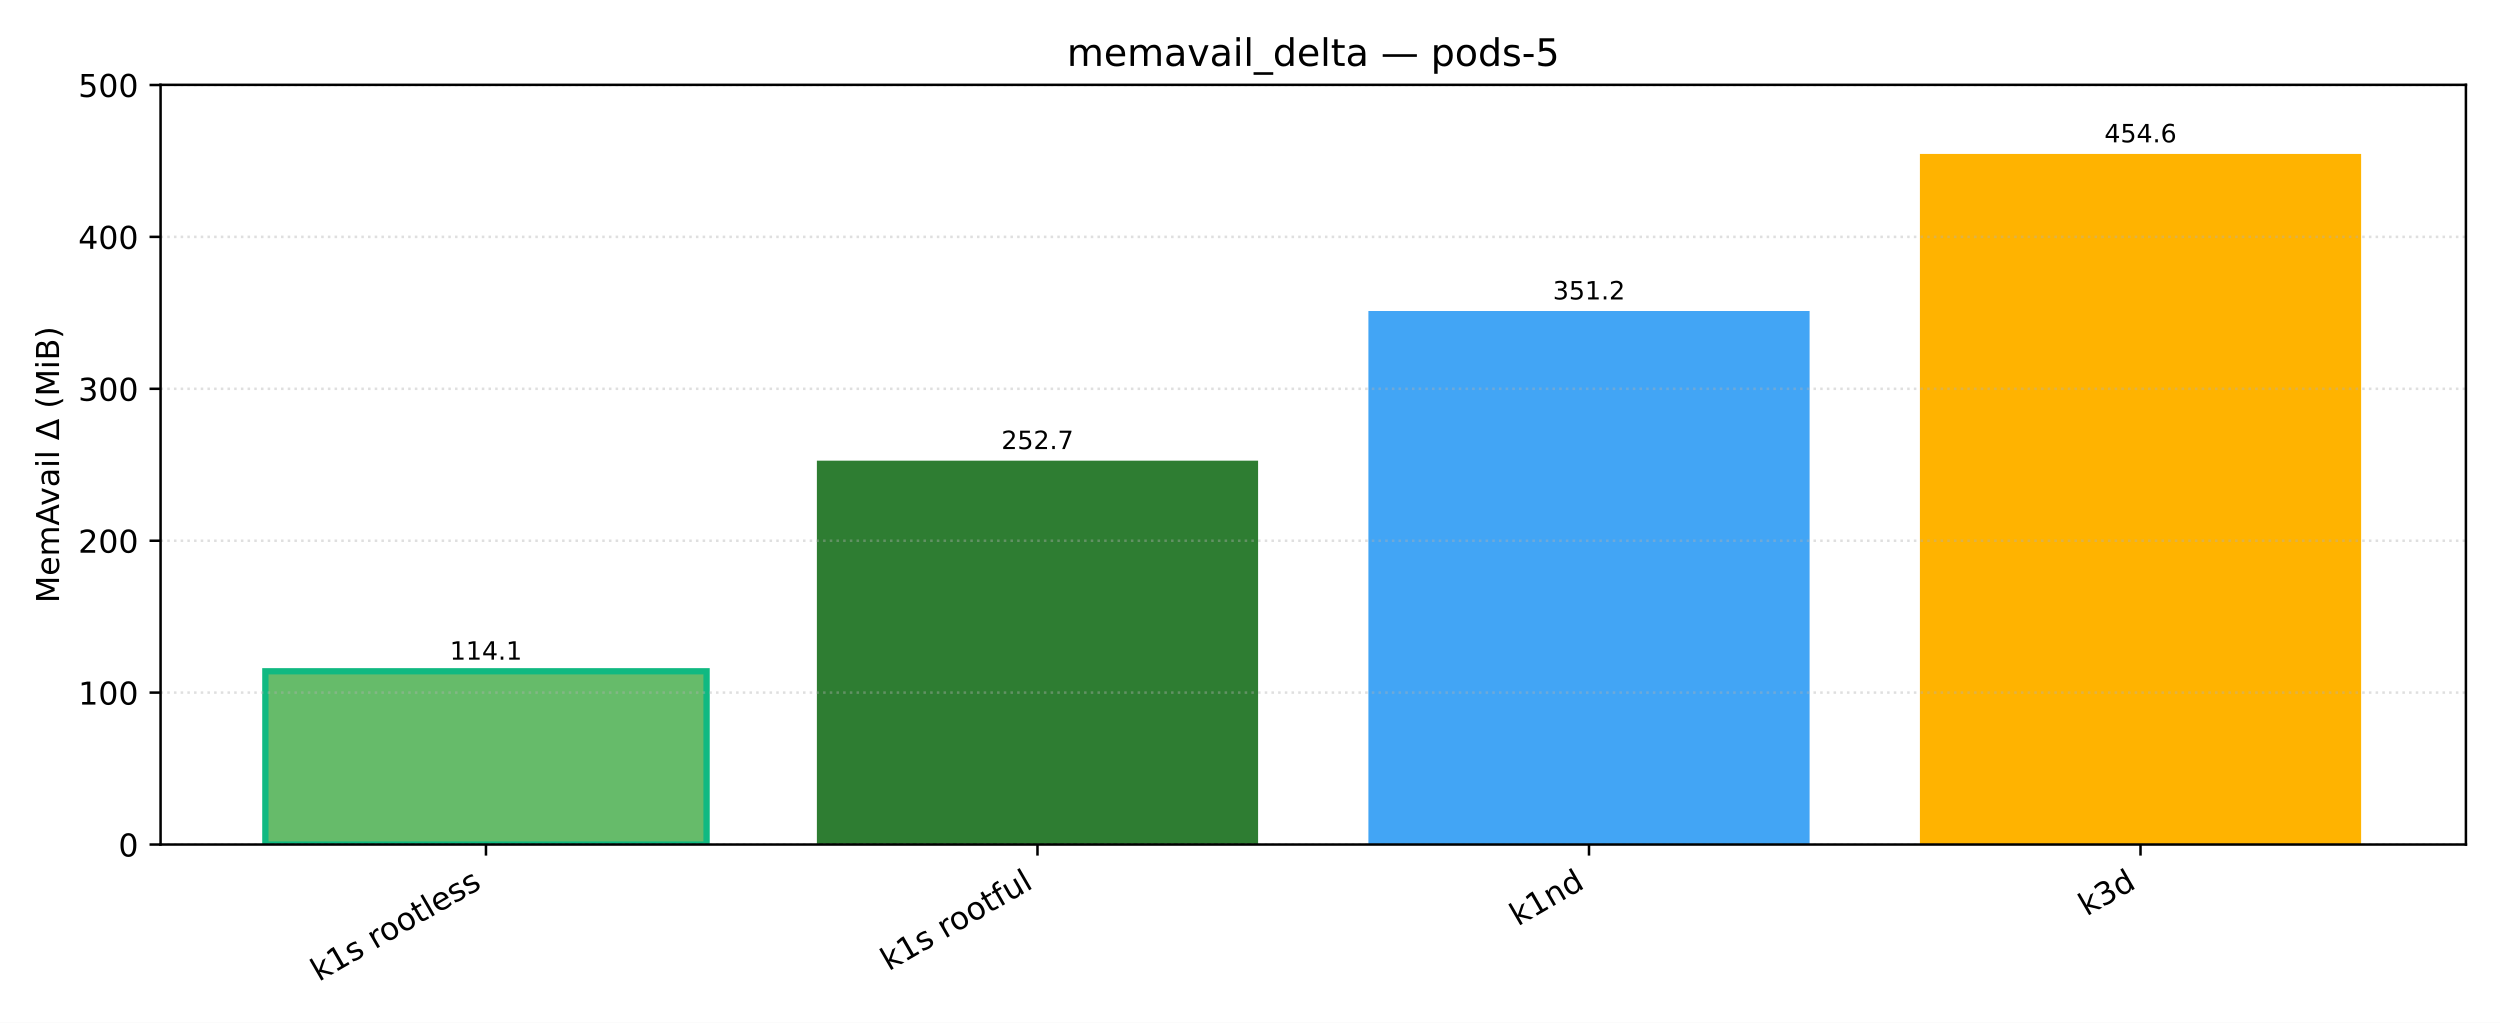
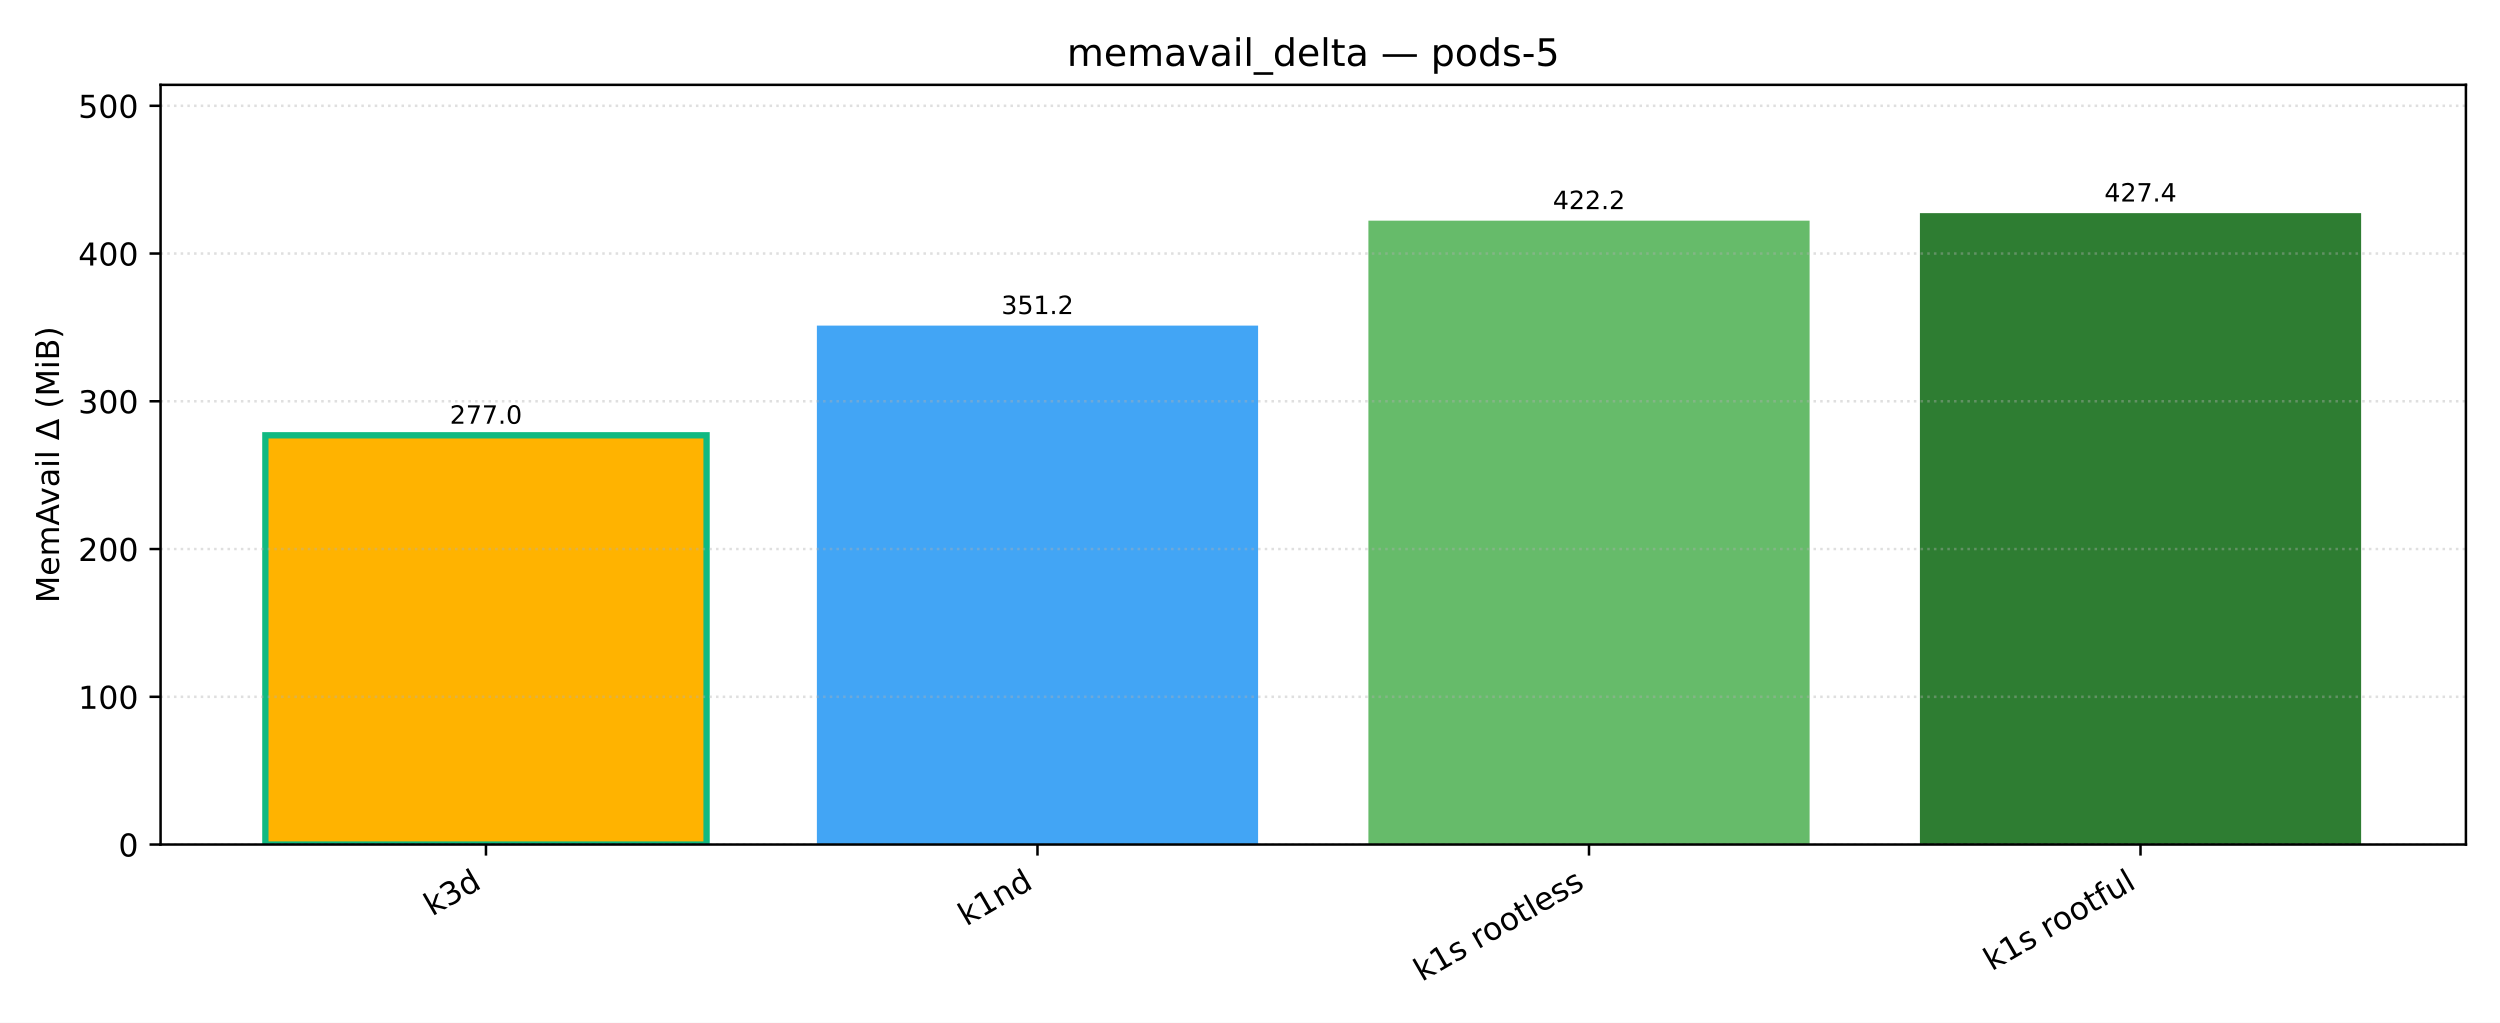
<svg xmlns="http://www.w3.org/2000/svg" xmlns:xlink="http://www.w3.org/1999/xlink" width="792pt" height="324pt" viewBox="0 0 792 324" version="1.1">
  <defs>
    <style type="text/css">*{stroke-linejoin: round; stroke-linecap: butt}</style>
  </defs>
  <g id="figure_1">
    <g id="patch_1">
      <path d="M 0 324  L 792 324  L 792 0  L 0 0  z " style="fill: #ffffff" />
    </g>
    <g id="axes_1">
      <g id="patch_2">
        <path d="M 50.87 267.545  L 781.2 267.545  L 781.2 26.88  L 50.87 26.88  z " style="fill: #ffffff" />
      </g>
      <g id="patch_3">
-         <path d="M 84.067 267.545  L 223.843 267.545  L 223.843 212.656  L 84.067 212.656  z " clip-path="url(#pc97c4323e6)" style="fill: #66bb6a; stroke: #10b981; stroke-width: 2; stroke-linejoin: miter" />
+         <path d="M 84.067 267.545  L 223.843 267.545  L 223.843 137.908  L 84.067 137.908  z " clip-path="url(#p4697315599)" style="fill: #ffb300; stroke: #10b981; stroke-width: 2; stroke-linejoin: miter" />
      </g>
      <g id="patch_4">
-         <path d="M 258.787 267.545  L 398.563 267.545  L 398.563 145.934  L 258.787 145.934  z " clip-path="url(#pc97c4323e6)" style="fill: #2e7d32" />
+         <path d="M 258.787 267.545  L 398.563 267.545  L 398.563 103.159  L 258.787 103.159  z " clip-path="url(#p4697315599)" style="fill: #42a5f5" />
      </g>
      <g id="patch_5">
-         <path d="M 433.507 267.545  L 573.283 267.545  L 573.283 98.528  L 433.507 98.528  z " clip-path="url(#pc97c4323e6)" style="fill: #42a5f5" />
+         <path d="M 433.507 267.545  L 573.283 267.545  L 573.283 69.912  L 433.507 69.912  z " clip-path="url(#p4697315599)" style="fill: #66bb6a" />
      </g>
      <g id="patch_6">
-         <path d="M 608.227 267.545  L 748.003 267.545  L 748.003 48.759  L 608.227 48.759  z " clip-path="url(#pc97c4323e6)" style="fill: #ffb300" />
+         <path d="M 608.227 267.545  L 748.003 267.545  L 748.003 67.521  L 608.227 67.521  z " clip-path="url(#p4697315599)" style="fill: #2e7d32" />
      </g>
      <g id="matplotlib.axis_1">
        <g id="xtick_1">
          <g id="line2d_1">
            <defs>
-               <path id="m70a2d1ba55" d="M 0 0  L 0 3.5  " style="stroke: #000000; stroke-width: 0.8" />
+               <path id="md53217a50c" d="M 0 0  L 0 3.5  " style="stroke: #000000; stroke-width: 0.8" />
            </defs>
            <g>
-               <use xlink:href="#m70a2d1ba55" x="153.955" y="267.545" style="stroke: #000000; stroke-width: 0.8" />
+               <use xlink:href="#md53217a50c" x="153.955" y="267.545" style="stroke: #000000; stroke-width: 0.8" />
            </g>
          </g>
          <g id="text_1">
-             <g transform="translate(101.0103 311.0931) rotate(-30) scale(0.1 -0.1)">
+             <g transform="translate(136.8922 290.3767) rotate(-30) scale(0.1 -0.1)">
              <defs>
                <path id="DejaVuSans-6b" d="M 581 4863  L 1159 4863  L 1159 1991  L 2875 3500  L 3609 3500  L 1753 1863  L 3688 0  L 2938 0  L 1159 1709  L 1159 0  L 581 0  L 581 4863  z " transform="scale(0.015625)" />
+                 <path id="DejaVuSans-33" d="M 2597 2516  Q 3050 2419 3304 2112  Q 3559 1806 3559 1356  Q 3559 666 3084 287  Q 2609 -91 1734 -91  Q 1441 -91 1130 -33  Q 819 25 488 141  L 488 750  Q 750 597 1062 519  Q 1375 441 1716 441  Q 2309 441 2620 675  Q 2931 909 2931 1356  Q 2931 1769 2642 2001  Q 2353 2234 1838 2234  L 1294 2234  L 1294 2753  L 1863 2753  Q 2328 2753 2575 2939  Q 2822 3125 2822 3475  Q 2822 3834 2567 4026  Q 2313 4219 1838 4219  Q 1578 4219 1281 4162  Q 984 4106 628 3988  L 628 4550  Q 988 4650 1302 4700  Q 1616 4750 1894 4750  Q 2613 4750 3031 4423  Q 3450 4097 3450 3541  Q 3450 3153 3228 2886  Q 3006 2619 2597 2516  z " transform="scale(0.015625)" />
+                 <path id="DejaVuSans-64" d="M 2906 2969  L 2906 4863  L 3481 4863  L 3481 0  L 2906 0  L 2906 525  Q 2725 213 2448 61  Q 2172 -91 1784 -91  Q 1150 -91 751 415  Q 353 922 353 1747  Q 353 2572 751 3078  Q 1150 3584 1784 3584  Q 2172 3584 2448 3432  Q 2725 3281 2906 2969  z M 947 1747  Q 947 1113 1208 752  Q 1469 391 1925 391  Q 2381 391 2643 752  Q 2906 1113 2906 1747  Q 2906 2381 2643 2742  Q 2381 3103 1925 3103  Q 1469 3103 1208 2742  Q 947 2381 947 1747  z " transform="scale(0.015625)" />
+               </defs>
+               <use xlink:href="#DejaVuSans-6b" />
+               <use xlink:href="#DejaVuSans-33" transform="translate(57.91016 0)" />
+               <use xlink:href="#DejaVuSans-64" transform="translate(121.5332 0)" />
+             </g>
+           </g>
+         </g>
+         <g id="xtick_2">
+           <g id="line2d_2">
+             <g>
+               <use xlink:href="#md53217a50c" x="328.675" y="267.545" style="stroke: #000000; stroke-width: 0.8" />
+             </g>
+           </g>
+           <g id="text_2">
+             <g transform="translate(306.1238 293.5454) rotate(-30) scale(0.1 -0.1)">
+               <defs>
                <path id="DejaVuSans-31" d="M 794 531  L 1825 531  L 1825 4091  L 703 3866  L 703 4441  L 1819 4666  L 2450 4666  L 2450 531  L 3481 531  L 3481 0  L 794 0  L 794 531  z " transform="scale(0.015625)" />
+                 <path id="DejaVuSans-6e" d="M 3513 2113  L 3513 0  L 2938 0  L 2938 2094  Q 2938 2591 2744 2837  Q 2550 3084 2163 3084  Q 1697 3084 1428 2787  Q 1159 2491 1159 1978  L 1159 0  L 581 0  L 581 3500  L 1159 3500  L 1159 2956  Q 1366 3272 1645 3428  Q 1925 3584 2291 3584  Q 2894 3584 3203 3211  Q 3513 2838 3513 2113  z " transform="scale(0.015625)" />
+               </defs>
+               <use xlink:href="#DejaVuSans-6b" />
+               <use xlink:href="#DejaVuSans-31" transform="translate(57.91016 0)" />
+               <use xlink:href="#DejaVuSans-6e" transform="translate(121.5332 0)" />
+               <use xlink:href="#DejaVuSans-64" transform="translate(184.9121 0)" />
+             </g>
+           </g>
+         </g>
+         <g id="xtick_3">
+           <g id="line2d_3">
+             <g>
+               <use xlink:href="#md53217a50c" x="503.395" y="267.545" style="stroke: #000000; stroke-width: 0.8" />
+             </g>
+           </g>
+           <g id="text_3">
+             <g transform="translate(450.4505 311.0931) rotate(-30) scale(0.1 -0.1)">
+               <defs>
                <path id="DejaVuSans-73" d="M 2834 3397  L 2834 2853  Q 2591 2978 2328 3040  Q 2066 3103 1784 3103  Q 1356 3103 1142 2972  Q 928 2841 928 2578  Q 928 2378 1081 2264  Q 1234 2150 1697 2047  L 1894 2003  Q 2506 1872 2764 1633  Q 3022 1394 3022 966  Q 3022 478 2636 193  Q 2250 -91 1575 -91  Q 1294 -91 989 -36  Q 684 19 347 128  L 347 722  Q 666 556 975 473  Q 1284 391 1588 391  Q 1994 391 2212 530  Q 2431 669 2431 922  Q 2431 1156 2273 1281  Q 2116 1406 1581 1522  L 1381 1569  Q 847 1681 609 1914  Q 372 2147 372 2553  Q 372 3047 722 3315  Q 1072 3584 1716 3584  Q 2034 3584 2315 3537  Q 2597 3491 2834 3397  z " transform="scale(0.015625)" />
                <path id="DejaVuSans-20" transform="scale(0.015625)" />
                <path id="DejaVuSans-72" d="M 2631 2963  Q 2534 3019 2420 3045  Q 2306 3072 2169 3072  Q 1681 3072 1420 2755  Q 1159 2438 1159 1844  L 1159 0  L 581 0  L 581 3500  L 1159 3500  L 1159 2956  Q 1341 3275 1631 3429  Q 1922 3584 2338 3584  Q 2397 3584 2469 3576  Q 2541 3569 2628 3553  L 2631 2963  z " transform="scale(0.015625)" />
                <path id="DejaVuSans-6f" d="M 1959 3097  Q 1497 3097 1228 2736  Q 959 2375 959 1747  Q 959 1119 1226 758  Q 1494 397 1959 397  Q 2419 397 2687 759  Q 2956 1122 2956 1747  Q 2956 2369 2687 2733  Q 2419 3097 1959 3097  z M 1959 3584  Q 2709 3584 3137 3096  Q 3566 2609 3566 1747  Q 3566 888 3137 398  Q 2709 -91 1959 -91  Q 1206 -91 779 398  Q 353 888 353 1747  Q 353 2609 779 3096  Q 1206 3584 1959 3584  z " transform="scale(0.015625)" />
                <path id="DejaVuSans-74" d="M 1172 4494  L 1172 3500  L 2356 3500  L 2356 3053  L 1172 3053  L 1172 1153  Q 1172 725 1289 603  Q 1406 481 1766 481  L 2356 481  L 2356 0  L 1766 0  Q 1100 0 847 248  Q 594 497 594 1153  L 594 3053  L 172 3053  L 172 3500  L 594 3500  L 594 4494  L 1172 4494  z " transform="scale(0.015625)" />
                <path id="DejaVuSans-6c" d="M 603 4863  L 1178 4863  L 1178 0  L 603 0  L 603 4863  z " transform="scale(0.015625)" />
                <path id="DejaVuSans-65" d="M 3597 1894  L 3597 1613  L 953 1613  Q 991 1019 1311 708  Q 1631 397 2203 397  Q 2534 397 2845 478  Q 3156 559 3463 722  L 3463 178  Q 3153 47 2828 -22  Q 2503 -91 2169 -91  Q 1331 -91 842 396  Q 353 884 353 1716  Q 353 2575 817 3079  Q 1281 3584 2069 3584  Q 2775 3584 3186 3129  Q 3597 2675 3597 1894  z M 3022 2063  Q 3016 2534 2758 2815  Q 2500 3097 2075 3097  Q 1594 3097 1305 2825  Q 1016 2553 972 2059  L 3022 2063  z " transform="scale(0.015625)" />
              </defs>
              <use xlink:href="#DejaVuSans-6b" />
              <use xlink:href="#DejaVuSans-31" transform="translate(57.91016 0)" />
              <use xlink:href="#DejaVuSans-73" transform="translate(121.5332 0)" />
              <use xlink:href="#DejaVuSans-20" transform="translate(173.6328 0)" />
              <use xlink:href="#DejaVuSans-72" transform="translate(205.4199 0)" />
              <use xlink:href="#DejaVuSans-6f" transform="translate(244.2832 0)" />
              <use xlink:href="#DejaVuSans-6f" transform="translate(305.4648 0)" />
              <use xlink:href="#DejaVuSans-74" transform="translate(366.6465 0)" />
              <use xlink:href="#DejaVuSans-6c" transform="translate(405.8555 0)" />
              <use xlink:href="#DejaVuSans-65" transform="translate(433.6387 0)" />
              <use xlink:href="#DejaVuSans-73" transform="translate(495.1621 0)" />
              <use xlink:href="#DejaVuSans-73" transform="translate(547.2617 0)" />
            </g>
          </g>
        </g>
-         <g id="xtick_2">
-           <g id="line2d_2">
-             <g>
-               <use xlink:href="#m70a2d1ba55" x="328.675" y="267.545" style="stroke: #000000; stroke-width: 0.8" />
-             </g>
-           </g>
-           <g id="text_2">
-             <g transform="translate(281.545 307.7361) rotate(-30) scale(0.1 -0.1)">
+         <g id="xtick_4">
+           <g id="line2d_4">
+             <g>
+               <use xlink:href="#md53217a50c" x="678.115" y="267.545" style="stroke: #000000; stroke-width: 0.8" />
+             </g>
+           </g>
+           <g id="text_4">
+             <g transform="translate(630.9852 307.7361) rotate(-30) scale(0.1 -0.1)">
              <defs>
                <path id="DejaVuSans-66" d="M 2375 4863  L 2375 4384  L 1825 4384  Q 1516 4384 1395 4259  Q 1275 4134 1275 3809  L 1275 3500  L 2222 3500  L 2222 3053  L 1275 3053  L 1275 0  L 697 0  L 697 3053  L 147 3053  L 147 3500  L 697 3500  L 697 3744  Q 697 4328 969 4595  Q 1241 4863 1831 4863  L 2375 4863  z " transform="scale(0.015625)" />
                <path id="DejaVuSans-75" d="M 544 1381  L 544 3500  L 1119 3500  L 1119 1403  Q 1119 906 1312 657  Q 1506 409 1894 409  Q 2359 409 2629 706  Q 2900 1003 2900 1516  L 2900 3500  L 3475 3500  L 3475 0  L 2900 0  L 2900 538  Q 2691 219 2414 64  Q 2138 -91 1772 -91  Q 1169 -91 856 284  Q 544 659 544 1381  z M 1991 3584  L 1991 3584  z " transform="scale(0.015625)" />
              </defs>
              <use xlink:href="#DejaVuSans-6b" />
              <use xlink:href="#DejaVuSans-31" transform="translate(57.91016 0)" />
              <use xlink:href="#DejaVuSans-73" transform="translate(121.5332 0)" />
              <use xlink:href="#DejaVuSans-20" transform="translate(173.6328 0)" />
              <use xlink:href="#DejaVuSans-72" transform="translate(205.4199 0)" />
              <use xlink:href="#DejaVuSans-6f" transform="translate(244.2832 0)" />
              <use xlink:href="#DejaVuSans-6f" transform="translate(305.4648 0)" />
              <use xlink:href="#DejaVuSans-74" transform="translate(366.6465 0)" />
              <use xlink:href="#DejaVuSans-66" transform="translate(405.8555 0)" />
              <use xlink:href="#DejaVuSans-75" transform="translate(441.0605 0)" />
              <use xlink:href="#DejaVuSans-6c" transform="translate(504.4395 0)" />
            </g>
          </g>
        </g>
-         <g id="xtick_3">
-           <g id="line2d_3">
-             <g>
-               <use xlink:href="#m70a2d1ba55" x="503.395" y="267.545" style="stroke: #000000; stroke-width: 0.8" />
-             </g>
-           </g>
-           <g id="text_3">
-             <g transform="translate(480.8439 293.5454) rotate(-30) scale(0.1 -0.1)">
-               <defs>
-                 <path id="DejaVuSans-6e" d="M 3513 2113  L 3513 0  L 2938 0  L 2938 2094  Q 2938 2591 2744 2837  Q 2550 3084 2163 3084  Q 1697 3084 1428 2787  Q 1159 2491 1159 1978  L 1159 0  L 581 0  L 581 3500  L 1159 3500  L 1159 2956  Q 1366 3272 1645 3428  Q 1925 3584 2291 3584  Q 2894 3584 3203 3211  Q 3513 2838 3513 2113  z " transform="scale(0.015625)" />
-                 <path id="DejaVuSans-64" d="M 2906 2969  L 2906 4863  L 3481 4863  L 3481 0  L 2906 0  L 2906 525  Q 2725 213 2448 61  Q 2172 -91 1784 -91  Q 1150 -91 751 415  Q 353 922 353 1747  Q 353 2572 751 3078  Q 1150 3584 1784 3584  Q 2172 3584 2448 3432  Q 2725 3281 2906 2969  z M 947 1747  Q 947 1113 1208 752  Q 1469 391 1925 391  Q 2381 391 2643 752  Q 2906 1113 2906 1747  Q 2906 2381 2643 2742  Q 2381 3103 1925 3103  Q 1469 3103 1208 2742  Q 947 2381 947 1747  z " transform="scale(0.015625)" />
-               </defs>
-               <use xlink:href="#DejaVuSans-6b" />
-               <use xlink:href="#DejaVuSans-31" transform="translate(57.91016 0)" />
-               <use xlink:href="#DejaVuSans-6e" transform="translate(121.5332 0)" />
-               <use xlink:href="#DejaVuSans-64" transform="translate(184.9121 0)" />
-             </g>
-           </g>
-         </g>
-         <g id="xtick_4">
-           <g id="line2d_4">
-             <g>
-               <use xlink:href="#m70a2d1ba55" x="678.115" y="267.545" style="stroke: #000000; stroke-width: 0.8" />
-             </g>
-           </g>
-           <g id="text_4">
-             <g transform="translate(661.0525 290.3767) rotate(-30) scale(0.1 -0.1)">
-               <defs>
-                 <path id="DejaVuSans-33" d="M 2597 2516  Q 3050 2419 3304 2112  Q 3559 1806 3559 1356  Q 3559 666 3084 287  Q 2609 -91 1734 -91  Q 1441 -91 1130 -33  Q 819 25 488 141  L 488 750  Q 750 597 1062 519  Q 1375 441 1716 441  Q 2309 441 2620 675  Q 2931 909 2931 1356  Q 2931 1769 2642 2001  Q 2353 2234 1838 2234  L 1294 2234  L 1294 2753  L 1863 2753  Q 2328 2753 2575 2939  Q 2822 3125 2822 3475  Q 2822 3834 2567 4026  Q 2313 4219 1838 4219  Q 1578 4219 1281 4162  Q 984 4106 628 3988  L 628 4550  Q 988 4650 1302 4700  Q 1616 4750 1894 4750  Q 2613 4750 3031 4423  Q 3450 4097 3450 3541  Q 3450 3153 3228 2886  Q 3006 2619 2597 2516  z " transform="scale(0.015625)" />
-               </defs>
-               <use xlink:href="#DejaVuSans-6b" />
-               <use xlink:href="#DejaVuSans-33" transform="translate(57.91016 0)" />
-               <use xlink:href="#DejaVuSans-64" transform="translate(121.5332 0)" />
-             </g>
-           </g>
-         </g>
      </g>
      <g id="matplotlib.axis_2">
        <g id="ytick_1">
          <g id="line2d_5">
-             <path d="M 50.87 267.545  L 781.2 267.545  " clip-path="url(#pc97c4323e6)" style="fill: none; stroke-dasharray: 0.8,1.32; stroke-dashoffset: 0; stroke: #b0b0b0; stroke-opacity: 0.4; stroke-width: 0.8" />
+             <path d="M 50.87 267.545  L 781.2 267.545  " clip-path="url(#p4697315599)" style="fill: none; stroke-dasharray: 0.8,1.32; stroke-dashoffset: 0; stroke: #b0b0b0; stroke-opacity: 0.4; stroke-width: 0.8" />
          </g>
          <g id="line2d_6">
            <defs>
-               <path id="m7a9dd2c781" d="M 0 0  L -3.5 0  " style="stroke: #000000; stroke-width: 0.8" />
+               <path id="mef6468d40b" d="M 0 0  L -3.5 0  " style="stroke: #000000; stroke-width: 0.8" />
            </defs>
            <g>
-               <use xlink:href="#m7a9dd2c781" x="50.87" y="267.545" style="stroke: #000000; stroke-width: 0.8" />
+               <use xlink:href="#mef6468d40b" x="50.87" y="267.545" style="stroke: #000000; stroke-width: 0.8" />
            </g>
          </g>
          <g id="text_5">
            <g transform="translate(37.5075 271.3447) scale(0.1 -0.1)">
              <defs>
                <path id="DejaVuSans-30" d="M 2034 4250  Q 1547 4250 1301 3770  Q 1056 3291 1056 2328  Q 1056 1369 1301 889  Q 1547 409 2034 409  Q 2525 409 2770 889  Q 3016 1369 3016 2328  Q 3016 3291 2770 3770  Q 2525 4250 2034 4250  z M 2034 4750  Q 2819 4750 3233 4129  Q 3647 3509 3647 2328  Q 3647 1150 3233 529  Q 2819 -91 2034 -91  Q 1250 -91 836 529  Q 422 1150 422 2328  Q 422 3509 836 4129  Q 1250 4750 2034 4750  z " transform="scale(0.015625)" />
              </defs>
              <use xlink:href="#DejaVuSans-30" />
            </g>
          </g>
        </g>
        <g id="ytick_2">
          <g id="line2d_7">
-             <path d="M 50.87 219.421  L 781.2 219.421  " clip-path="url(#pc97c4323e6)" style="fill: none; stroke-dasharray: 0.8,1.32; stroke-dashoffset: 0; stroke: #b0b0b0; stroke-opacity: 0.4; stroke-width: 0.8" />
+             <path d="M 50.87 220.74  L 781.2 220.74  " clip-path="url(#p4697315599)" style="fill: none; stroke-dasharray: 0.8,1.32; stroke-dashoffset: 0; stroke: #b0b0b0; stroke-opacity: 0.4; stroke-width: 0.8" />
          </g>
          <g id="line2d_8">
            <g>
-               <use xlink:href="#m7a9dd2c781" x="50.87" y="219.421" style="stroke: #000000; stroke-width: 0.8" />
+               <use xlink:href="#mef6468d40b" x="50.87" y="220.74" style="stroke: #000000; stroke-width: 0.8" />
            </g>
          </g>
          <g id="text_6">
-             <g transform="translate(24.7825 223.2204) scale(0.1 -0.1)">
+             <g transform="translate(24.7825 224.539) scale(0.1 -0.1)">
              <use xlink:href="#DejaVuSans-31" />
              <use xlink:href="#DejaVuSans-30" transform="translate(63.62305 0)" />
              <use xlink:href="#DejaVuSans-30" transform="translate(127.2461 0)" />
            </g>
          </g>
        </g>
        <g id="ytick_3">
          <g id="line2d_9">
-             <path d="M 50.87 171.297  L 781.2 171.297  " clip-path="url(#pc97c4323e6)" style="fill: none; stroke-dasharray: 0.8,1.32; stroke-dashoffset: 0; stroke: #b0b0b0; stroke-opacity: 0.4; stroke-width: 0.8" />
+             <path d="M 50.87 173.934  L 781.2 173.934  " clip-path="url(#p4697315599)" style="fill: none; stroke-dasharray: 0.8,1.32; stroke-dashoffset: 0; stroke: #b0b0b0; stroke-opacity: 0.4; stroke-width: 0.8" />
          </g>
          <g id="line2d_10">
            <g>
-               <use xlink:href="#m7a9dd2c781" x="50.87" y="171.297" style="stroke: #000000; stroke-width: 0.8" />
+               <use xlink:href="#mef6468d40b" x="50.87" y="173.934" style="stroke: #000000; stroke-width: 0.8" />
            </g>
          </g>
          <g id="text_7">
-             <g transform="translate(24.7825 175.0962) scale(0.1 -0.1)">
+             <g transform="translate(24.7825 177.7333) scale(0.1 -0.1)">
              <defs>
                <path id="DejaVuSans-32" d="M 1228 531  L 3431 531  L 3431 0  L 469 0  L 469 531  Q 828 903 1448 1529  Q 2069 2156 2228 2338  Q 2531 2678 2651 2914  Q 2772 3150 2772 3378  Q 2772 3750 2511 3984  Q 2250 4219 1831 4219  Q 1534 4219 1204 4116  Q 875 4013 500 3803  L 500 4441  Q 881 4594 1212 4672  Q 1544 4750 1819 4750  Q 2544 4750 2975 4387  Q 3406 4025 3406 3419  Q 3406 3131 3298 2873  Q 3191 2616 2906 2266  Q 2828 2175 2409 1742  Q 1991 1309 1228 531  z " transform="scale(0.015625)" />
              </defs>
              <use xlink:href="#DejaVuSans-32" />
              <use xlink:href="#DejaVuSans-30" transform="translate(63.62305 0)" />
              <use xlink:href="#DejaVuSans-30" transform="translate(127.2461 0)" />
            </g>
          </g>
        </g>
        <g id="ytick_4">
          <g id="line2d_11">
-             <path d="M 50.87 123.173  L 781.2 123.173  " clip-path="url(#pc97c4323e6)" style="fill: none; stroke-dasharray: 0.8,1.32; stroke-dashoffset: 0; stroke: #b0b0b0; stroke-opacity: 0.4; stroke-width: 0.8" />
+             <path d="M 50.87 127.128  L 781.2 127.128  " clip-path="url(#p4697315599)" style="fill: none; stroke-dasharray: 0.8,1.32; stroke-dashoffset: 0; stroke: #b0b0b0; stroke-opacity: 0.4; stroke-width: 0.8" />
          </g>
          <g id="line2d_12">
            <g>
-               <use xlink:href="#m7a9dd2c781" x="50.87" y="123.173" style="stroke: #000000; stroke-width: 0.8" />
+               <use xlink:href="#mef6468d40b" x="50.87" y="127.128" style="stroke: #000000; stroke-width: 0.8" />
            </g>
          </g>
          <g id="text_8">
-             <g transform="translate(24.7825 126.9719) scale(0.1 -0.1)">
+             <g transform="translate(24.7825 130.9275) scale(0.1 -0.1)">
              <use xlink:href="#DejaVuSans-33" />
              <use xlink:href="#DejaVuSans-30" transform="translate(63.62305 0)" />
              <use xlink:href="#DejaVuSans-30" transform="translate(127.2461 0)" />
            </g>
          </g>
        </g>
        <g id="ytick_5">
          <g id="line2d_13">
-             <path d="M 50.87 75.048  L 781.2 75.048  " clip-path="url(#pc97c4323e6)" style="fill: none; stroke-dasharray: 0.8,1.32; stroke-dashoffset: 0; stroke: #b0b0b0; stroke-opacity: 0.4; stroke-width: 0.8" />
+             <path d="M 50.87 80.323  L 781.2 80.323  " clip-path="url(#p4697315599)" style="fill: none; stroke-dasharray: 0.8,1.32; stroke-dashoffset: 0; stroke: #b0b0b0; stroke-opacity: 0.4; stroke-width: 0.8" />
          </g>
          <g id="line2d_14">
            <g>
-               <use xlink:href="#m7a9dd2c781" x="50.87" y="75.048" style="stroke: #000000; stroke-width: 0.8" />
+               <use xlink:href="#mef6468d40b" x="50.87" y="80.323" style="stroke: #000000; stroke-width: 0.8" />
            </g>
          </g>
          <g id="text_9">
-             <g transform="translate(24.7825 78.84765) scale(0.1 -0.1)">
+             <g transform="translate(24.7825 84.12183) scale(0.1 -0.1)">
              <defs>
                <path id="DejaVuSans-34" d="M 2419 4116  L 825 1625  L 2419 1625  L 2419 4116  z M 2253 4666  L 3047 4666  L 3047 1625  L 3713 1625  L 3713 1100  L 3047 1100  L 3047 0  L 2419 0  L 2419 1100  L 313 1100  L 313 1709  L 2253 4666  z " transform="scale(0.015625)" />
              </defs>
              <use xlink:href="#DejaVuSans-34" />
              <use xlink:href="#DejaVuSans-30" transform="translate(63.62305 0)" />
              <use xlink:href="#DejaVuSans-30" transform="translate(127.2461 0)" />
            </g>
          </g>
        </g>
        <g id="ytick_6">
          <g id="line2d_15">
-             <path d="M 50.87 26.924  L 781.2 26.924  " clip-path="url(#pc97c4323e6)" style="fill: none; stroke-dasharray: 0.8,1.32; stroke-dashoffset: 0; stroke: #b0b0b0; stroke-opacity: 0.4; stroke-width: 0.8" />
+             <path d="M 50.87 33.517  L 781.2 33.517  " clip-path="url(#p4697315599)" style="fill: none; stroke-dasharray: 0.8,1.32; stroke-dashoffset: 0; stroke: #b0b0b0; stroke-opacity: 0.4; stroke-width: 0.8" />
          </g>
          <g id="line2d_16">
            <g>
-               <use xlink:href="#m7a9dd2c781" x="50.87" y="26.924" style="stroke: #000000; stroke-width: 0.8" />
+               <use xlink:href="#mef6468d40b" x="50.87" y="33.517" style="stroke: #000000; stroke-width: 0.8" />
            </g>
          </g>
          <g id="text_10">
-             <g transform="translate(24.7825 30.7234) scale(0.1 -0.1)">
+             <g transform="translate(24.7825 37.31612) scale(0.1 -0.1)">
              <defs>
                <path id="DejaVuSans-35" d="M 691 4666  L 3169 4666  L 3169 4134  L 1269 4134  L 1269 2991  Q 1406 3038 1543 3061  Q 1681 3084 1819 3084  Q 2600 3084 3056 2656  Q 3513 2228 3513 1497  Q 3513 744 3044 326  Q 2575 -91 1722 -91  Q 1428 -91 1123 -41  Q 819 9 494 109  L 494 744  Q 775 591 1075 516  Q 1375 441 1709 441  Q 2250 441 2565 725  Q 2881 1009 2881 1497  Q 2881 1984 2565 2268  Q 2250 2553 1709 2553  Q 1456 2553 1204 2497  Q 953 2441 691 2322  L 691 4666  z " transform="scale(0.015625)" />
              </defs>
              <use xlink:href="#DejaVuSans-35" />
              <use xlink:href="#DejaVuSans-30" transform="translate(63.62305 0)" />
              <use xlink:href="#DejaVuSans-30" transform="translate(127.2461 0)" />
            </g>
          </g>
        </g>
        <g id="text_11">
          <g transform="translate(18.70281 191.0354) rotate(-90) scale(0.1 -0.1)">
            <defs>
              <path id="DejaVuSans-4d" d="M 628 4666  L 1569 4666  L 2759 1491  L 3956 4666  L 4897 4666  L 4897 0  L 4281 0  L 4281 4097  L 3078 897  L 2444 897  L 1241 4097  L 1241 0  L 628 0  L 628 4666  z " transform="scale(0.015625)" />
              <path id="DejaVuSans-6d" d="M 3328 2828  Q 3544 3216 3844 3400  Q 4144 3584 4550 3584  Q 5097 3584 5394 3201  Q 5691 2819 5691 2113  L 5691 0  L 5113 0  L 5113 2094  Q 5113 2597 4934 2840  Q 4756 3084 4391 3084  Q 3944 3084 3684 2787  Q 3425 2491 3425 1978  L 3425 0  L 2847 0  L 2847 2094  Q 2847 2600 2669 2842  Q 2491 3084 2119 3084  Q 1678 3084 1418 2786  Q 1159 2488 1159 1978  L 1159 0  L 581 0  L 581 3500  L 1159 3500  L 1159 2956  Q 1356 3278 1631 3431  Q 1906 3584 2284 3584  Q 2666 3584 2933 3390  Q 3200 3197 3328 2828  z " transform="scale(0.015625)" />
              <path id="DejaVuSans-41" d="M 2188 4044  L 1331 1722  L 3047 1722  L 2188 4044  z M 1831 4666  L 2547 4666  L 4325 0  L 3669 0  L 3244 1197  L 1141 1197  L 716 0  L 50 0  L 1831 4666  z " transform="scale(0.015625)" />
              <path id="DejaVuSans-76" d="M 191 3500  L 800 3500  L 1894 563  L 2988 3500  L 3597 3500  L 2284 0  L 1503 0  L 191 3500  z " transform="scale(0.015625)" />
              <path id="DejaVuSans-61" d="M 2194 1759  Q 1497 1759 1228 1600  Q 959 1441 959 1056  Q 959 750 1161 570  Q 1363 391 1709 391  Q 2188 391 2477 730  Q 2766 1069 2766 1631  L 2766 1759  L 2194 1759  z M 3341 1997  L 3341 0  L 2766 0  L 2766 531  Q 2569 213 2275 61  Q 1981 -91 1556 -91  Q 1019 -91 701 211  Q 384 513 384 1019  Q 384 1609 779 1909  Q 1175 2209 1959 2209  L 2766 2209  L 2766 2266  Q 2766 2663 2505 2880  Q 2244 3097 1772 3097  Q 1472 3097 1187 3025  Q 903 2953 641 2809  L 641 3341  Q 956 3463 1253 3523  Q 1550 3584 1831 3584  Q 2591 3584 2966 3190  Q 3341 2797 3341 1997  z " transform="scale(0.015625)" />
              <path id="DejaVuSans-69" d="M 603 3500  L 1178 3500  L 1178 0  L 603 0  L 603 3500  z M 603 4863  L 1178 4863  L 1178 4134  L 603 4134  L 603 4863  z " transform="scale(0.015625)" />
              <path id="DejaVuSans-394" d="M 2188 4044  L 906 525  L 3472 525  L 2188 4044  z M 50 0  L 1831 4666  L 2547 4666  L 4325 0  L 50 0  z " transform="scale(0.015625)" />
              <path id="DejaVuSans-28" d="M 1984 4856  Q 1566 4138 1362 3434  Q 1159 2731 1159 2009  Q 1159 1288 1364 580  Q 1569 -128 1984 -844  L 1484 -844  Q 1016 -109 783 600  Q 550 1309 550 2009  Q 550 2706 781 3412  Q 1013 4119 1484 4856  L 1984 4856  z " transform="scale(0.015625)" />
              <path id="DejaVuSans-42" d="M 1259 2228  L 1259 519  L 2272 519  Q 2781 519 3026 730  Q 3272 941 3272 1375  Q 3272 1813 3026 2020  Q 2781 2228 2272 2228  L 1259 2228  z M 1259 4147  L 1259 2741  L 2194 2741  Q 2656 2741 2882 2914  Q 3109 3088 3109 3444  Q 3109 3797 2882 3972  Q 2656 4147 2194 4147  L 1259 4147  z M 628 4666  L 2241 4666  Q 2963 4666 3353 4366  Q 3744 4066 3744 3513  Q 3744 3084 3544 2831  Q 3344 2578 2956 2516  Q 3422 2416 3680 2098  Q 3938 1781 3938 1306  Q 3938 681 3513 340  Q 3088 0 2303 0  L 628 0  L 628 4666  z " transform="scale(0.015625)" />
              <path id="DejaVuSans-29" d="M 513 4856  L 1013 4856  Q 1481 4119 1714 3412  Q 1947 2706 1947 2009  Q 1947 1309 1714 600  Q 1481 -109 1013 -844  L 513 -844  Q 928 -128 1133 580  Q 1338 1288 1338 2009  Q 1338 2731 1133 3434  Q 928 4138 513 4856  z " transform="scale(0.015625)" />
            </defs>
            <use xlink:href="#DejaVuSans-4d" />
            <use xlink:href="#DejaVuSans-65" transform="translate(86.2793 0)" />
            <use xlink:href="#DejaVuSans-6d" transform="translate(147.8027 0)" />
            <use xlink:href="#DejaVuSans-41" transform="translate(245.2148 0)" />
            <use xlink:href="#DejaVuSans-76" transform="translate(307.748 0)" />
            <use xlink:href="#DejaVuSans-61" transform="translate(366.9277 0)" />
            <use xlink:href="#DejaVuSans-69" transform="translate(428.207 0)" />
            <use xlink:href="#DejaVuSans-6c" transform="translate(455.9902 0)" />
            <use xlink:href="#DejaVuSans-20" transform="translate(483.7734 0)" />
            <use xlink:href="#DejaVuSans-394" transform="translate(515.5605 0)" />
            <use xlink:href="#DejaVuSans-20" transform="translate(583.9688 0)" />
            <use xlink:href="#DejaVuSans-28" transform="translate(615.7559 0)" />
            <use xlink:href="#DejaVuSans-4d" transform="translate(654.7695 0)" />
            <use xlink:href="#DejaVuSans-69" transform="translate(741.0488 0)" />
            <use xlink:href="#DejaVuSans-42" transform="translate(768.832 0)" />
            <use xlink:href="#DejaVuSans-29" transform="translate(837.4355 0)" />
          </g>
        </g>
      </g>
      <g id="patch_7">
        <path d="M 50.87 267.545  L 50.87 26.88  " style="fill: none; stroke: #000000; stroke-width: 0.8; stroke-linejoin: miter; stroke-linecap: square" />
      </g>
      <g id="patch_8">
        <path d="M 781.2 267.545  L 781.2 26.88  " style="fill: none; stroke: #000000; stroke-width: 0.8; stroke-linejoin: miter; stroke-linecap: square" />
      </g>
      <g id="patch_9">
        <path d="M 50.87 267.545  L 781.2 267.545  " style="fill: none; stroke: #000000; stroke-width: 0.8; stroke-linejoin: miter; stroke-linecap: square" />
      </g>
      <g id="patch_10">
        <path d="M 50.87 26.88  L 781.2 26.88  " style="fill: none; stroke: #000000; stroke-width: 0.8; stroke-linejoin: miter; stroke-linecap: square" />
      </g>
      <g id="text_12">
-         <g transform="translate(142.5036 208.9919) scale(0.08 -0.08)">
+         <g transform="translate(142.5036 134.2445) scale(0.08 -0.08)">
          <defs>
+             <path id="DejaVuSans-37" d="M 525 4666  L 3525 4666  L 3525 4397  L 1831 0  L 1172 0  L 2766 4134  L 525 4134  L 525 4666  z " transform="scale(0.015625)" />
            <path id="DejaVuSans-2e" d="M 684 794  L 1344 794  L 1344 0  L 684 0  L 684 794  z " transform="scale(0.015625)" />
          </defs>
-           <use xlink:href="#DejaVuSans-31" />
-           <use xlink:href="#DejaVuSans-31" transform="translate(63.62305 0)" />
-           <use xlink:href="#DejaVuSans-34" transform="translate(127.2461 0)" />
+           <use xlink:href="#DejaVuSans-32" />
+           <use xlink:href="#DejaVuSans-37" transform="translate(63.62305 0)" />
+           <use xlink:href="#DejaVuSans-37" transform="translate(127.2461 0)" />
          <use xlink:href="#DejaVuSans-2e" transform="translate(190.8691 0)" />
-           <use xlink:href="#DejaVuSans-31" transform="translate(222.6562 0)" />
+           <use xlink:href="#DejaVuSans-30" transform="translate(222.6562 0)" />
        </g>
      </g>
      <g id="text_13">
-         <g transform="translate(317.2237 142.2702) scale(0.08 -0.08)">
-           <defs>
-             <path id="DejaVuSans-37" d="M 525 4666  L 3525 4666  L 3525 4397  L 1831 0  L 1172 0  L 2766 4134  L 525 4134  L 525 4666  z " transform="scale(0.015625)" />
-           </defs>
-           <use xlink:href="#DejaVuSans-32" />
-           <use xlink:href="#DejaVuSans-35" transform="translate(63.62305 0)" />
-           <use xlink:href="#DejaVuSans-32" transform="translate(127.2461 0)" />
-           <use xlink:href="#DejaVuSans-2e" transform="translate(190.8691 0)" />
-           <use xlink:href="#DejaVuSans-37" transform="translate(222.6562 0)" />
-         </g>
-       </g>
-       <g id="text_14">
-         <g transform="translate(491.9438 94.86406) scale(0.08 -0.08)">
+         <g transform="translate(317.2237 99.49493) scale(0.08 -0.08)">
          <use xlink:href="#DejaVuSans-33" />
          <use xlink:href="#DejaVuSans-35" transform="translate(63.62305 0)" />
          <use xlink:href="#DejaVuSans-31" transform="translate(127.2461 0)" />
          <use xlink:href="#DejaVuSans-2e" transform="translate(190.8691 0)" />
          <use xlink:href="#DejaVuSans-32" transform="translate(222.6562 0)" />
        </g>
      </g>
+       <g id="text_14">
+         <g transform="translate(491.9438 66.24825) scale(0.08 -0.08)">
+           <use xlink:href="#DejaVuSans-34" />
+           <use xlink:href="#DejaVuSans-32" transform="translate(63.62305 0)" />
+           <use xlink:href="#DejaVuSans-32" transform="translate(127.2461 0)" />
+           <use xlink:href="#DejaVuSans-2e" transform="translate(190.8691 0)" />
+           <use xlink:href="#DejaVuSans-32" transform="translate(222.6562 0)" />
+         </g>
+       </g>
      <g id="text_15">
-         <g transform="translate(666.6639 45.09493) scale(0.08 -0.08)">
-           <defs>
-             <path id="DejaVuSans-36" d="M 2113 2584  Q 1688 2584 1439 2293  Q 1191 2003 1191 1497  Q 1191 994 1439 701  Q 1688 409 2113 409  Q 2538 409 2786 701  Q 3034 994 3034 1497  Q 3034 2003 2786 2293  Q 2538 2584 2113 2584  z M 3366 4563  L 3366 3988  Q 3128 4100 2886 4159  Q 2644 4219 2406 4219  Q 1781 4219 1451 3797  Q 1122 3375 1075 2522  Q 1259 2794 1537 2939  Q 1816 3084 2150 3084  Q 2853 3084 3261 2657  Q 3669 2231 3669 1497  Q 3669 778 3244 343  Q 2819 -91 2113 -91  Q 1303 -91 875 529  Q 447 1150 447 2328  Q 447 3434 972 4092  Q 1497 4750 2381 4750  Q 2619 4750 2861 4703  Q 3103 4656 3366 4563  z " transform="scale(0.015625)" />
-           </defs>
+         <g transform="translate(666.6639 63.85677) scale(0.08 -0.08)">
          <use xlink:href="#DejaVuSans-34" />
-           <use xlink:href="#DejaVuSans-35" transform="translate(63.62305 0)" />
-           <use xlink:href="#DejaVuSans-34" transform="translate(127.2461 0)" />
+           <use xlink:href="#DejaVuSans-32" transform="translate(63.62305 0)" />
+           <use xlink:href="#DejaVuSans-37" transform="translate(127.2461 0)" />
          <use xlink:href="#DejaVuSans-2e" transform="translate(190.8691 0)" />
-           <use xlink:href="#DejaVuSans-36" transform="translate(222.6562 0)" />
+           <use xlink:href="#DejaVuSans-34" transform="translate(222.6562 0)" />
        </g>
      </g>
      <g id="text_16">
        <g transform="translate(338.0078 20.88) scale(0.12 -0.12)">
          <defs>
            <path id="DejaVuSans-5f" d="M 3263 -1063  L 3263 -1509  L -63 -1509  L -63 -1063  L 3263 -1063  z " transform="scale(0.015625)" />
            <path id="DejaVuSans-2014" d="M 313 1978  L 6088 1978  L 6088 1528  L 313 1528  L 313 1978  z " transform="scale(0.015625)" />
            <path id="DejaVuSans-70" d="M 1159 525  L 1159 -1331  L 581 -1331  L 581 3500  L 1159 3500  L 1159 2969  Q 1341 3281 1617 3432  Q 1894 3584 2278 3584  Q 2916 3584 3314 3078  Q 3713 2572 3713 1747  Q 3713 922 3314 415  Q 2916 -91 2278 -91  Q 1894 -91 1617 61  Q 1341 213 1159 525  z M 3116 1747  Q 3116 2381 2855 2742  Q 2594 3103 2138 3103  Q 1681 3103 1420 2742  Q 1159 2381 1159 1747  Q 1159 1113 1420 752  Q 1681 391 2138 391  Q 2594 391 2855 752  Q 3116 1113 3116 1747  z " transform="scale(0.015625)" />
            <path id="DejaVuSans-2d" d="M 313 2009  L 1997 2009  L 1997 1497  L 313 1497  L 313 2009  z " transform="scale(0.015625)" />
          </defs>
          <use xlink:href="#DejaVuSans-6d" />
          <use xlink:href="#DejaVuSans-65" transform="translate(97.41211 0)" />
          <use xlink:href="#DejaVuSans-6d" transform="translate(158.9355 0)" />
          <use xlink:href="#DejaVuSans-61" transform="translate(256.3477 0)" />
          <use xlink:href="#DejaVuSans-76" transform="translate(317.627 0)" />
          <use xlink:href="#DejaVuSans-61" transform="translate(376.8066 0)" />
          <use xlink:href="#DejaVuSans-69" transform="translate(438.0859 0)" />
          <use xlink:href="#DejaVuSans-6c" transform="translate(465.8691 0)" />
          <use xlink:href="#DejaVuSans-5f" transform="translate(493.6523 0)" />
          <use xlink:href="#DejaVuSans-64" transform="translate(543.6523 0)" />
          <use xlink:href="#DejaVuSans-65" transform="translate(607.1289 0)" />
          <use xlink:href="#DejaVuSans-6c" transform="translate(668.6523 0)" />
          <use xlink:href="#DejaVuSans-74" transform="translate(696.4355 0)" />
          <use xlink:href="#DejaVuSans-61" transform="translate(735.6445 0)" />
          <use xlink:href="#DejaVuSans-20" transform="translate(796.9238 0)" />
          <use xlink:href="#DejaVuSans-2014" transform="translate(828.7109 0)" />
          <use xlink:href="#DejaVuSans-20" transform="translate(928.7109 0)" />
          <use xlink:href="#DejaVuSans-70" transform="translate(960.498 0)" />
          <use xlink:href="#DejaVuSans-6f" transform="translate(1023.975 0)" />
          <use xlink:href="#DejaVuSans-64" transform="translate(1085.156 0)" />
          <use xlink:href="#DejaVuSans-73" transform="translate(1148.633 0)" />
          <use xlink:href="#DejaVuSans-2d" transform="translate(1200.732 0)" />
          <use xlink:href="#DejaVuSans-35" transform="translate(1236.816 0)" />
        </g>
      </g>
    </g>
  </g>
  <defs>
-     <clipPath id="pc97c4323e6">
+     <clipPath id="p4697315599">
      <rect x="50.87" y="26.88" width="730.33" height="240.665" />
    </clipPath>
  </defs>
</svg>
